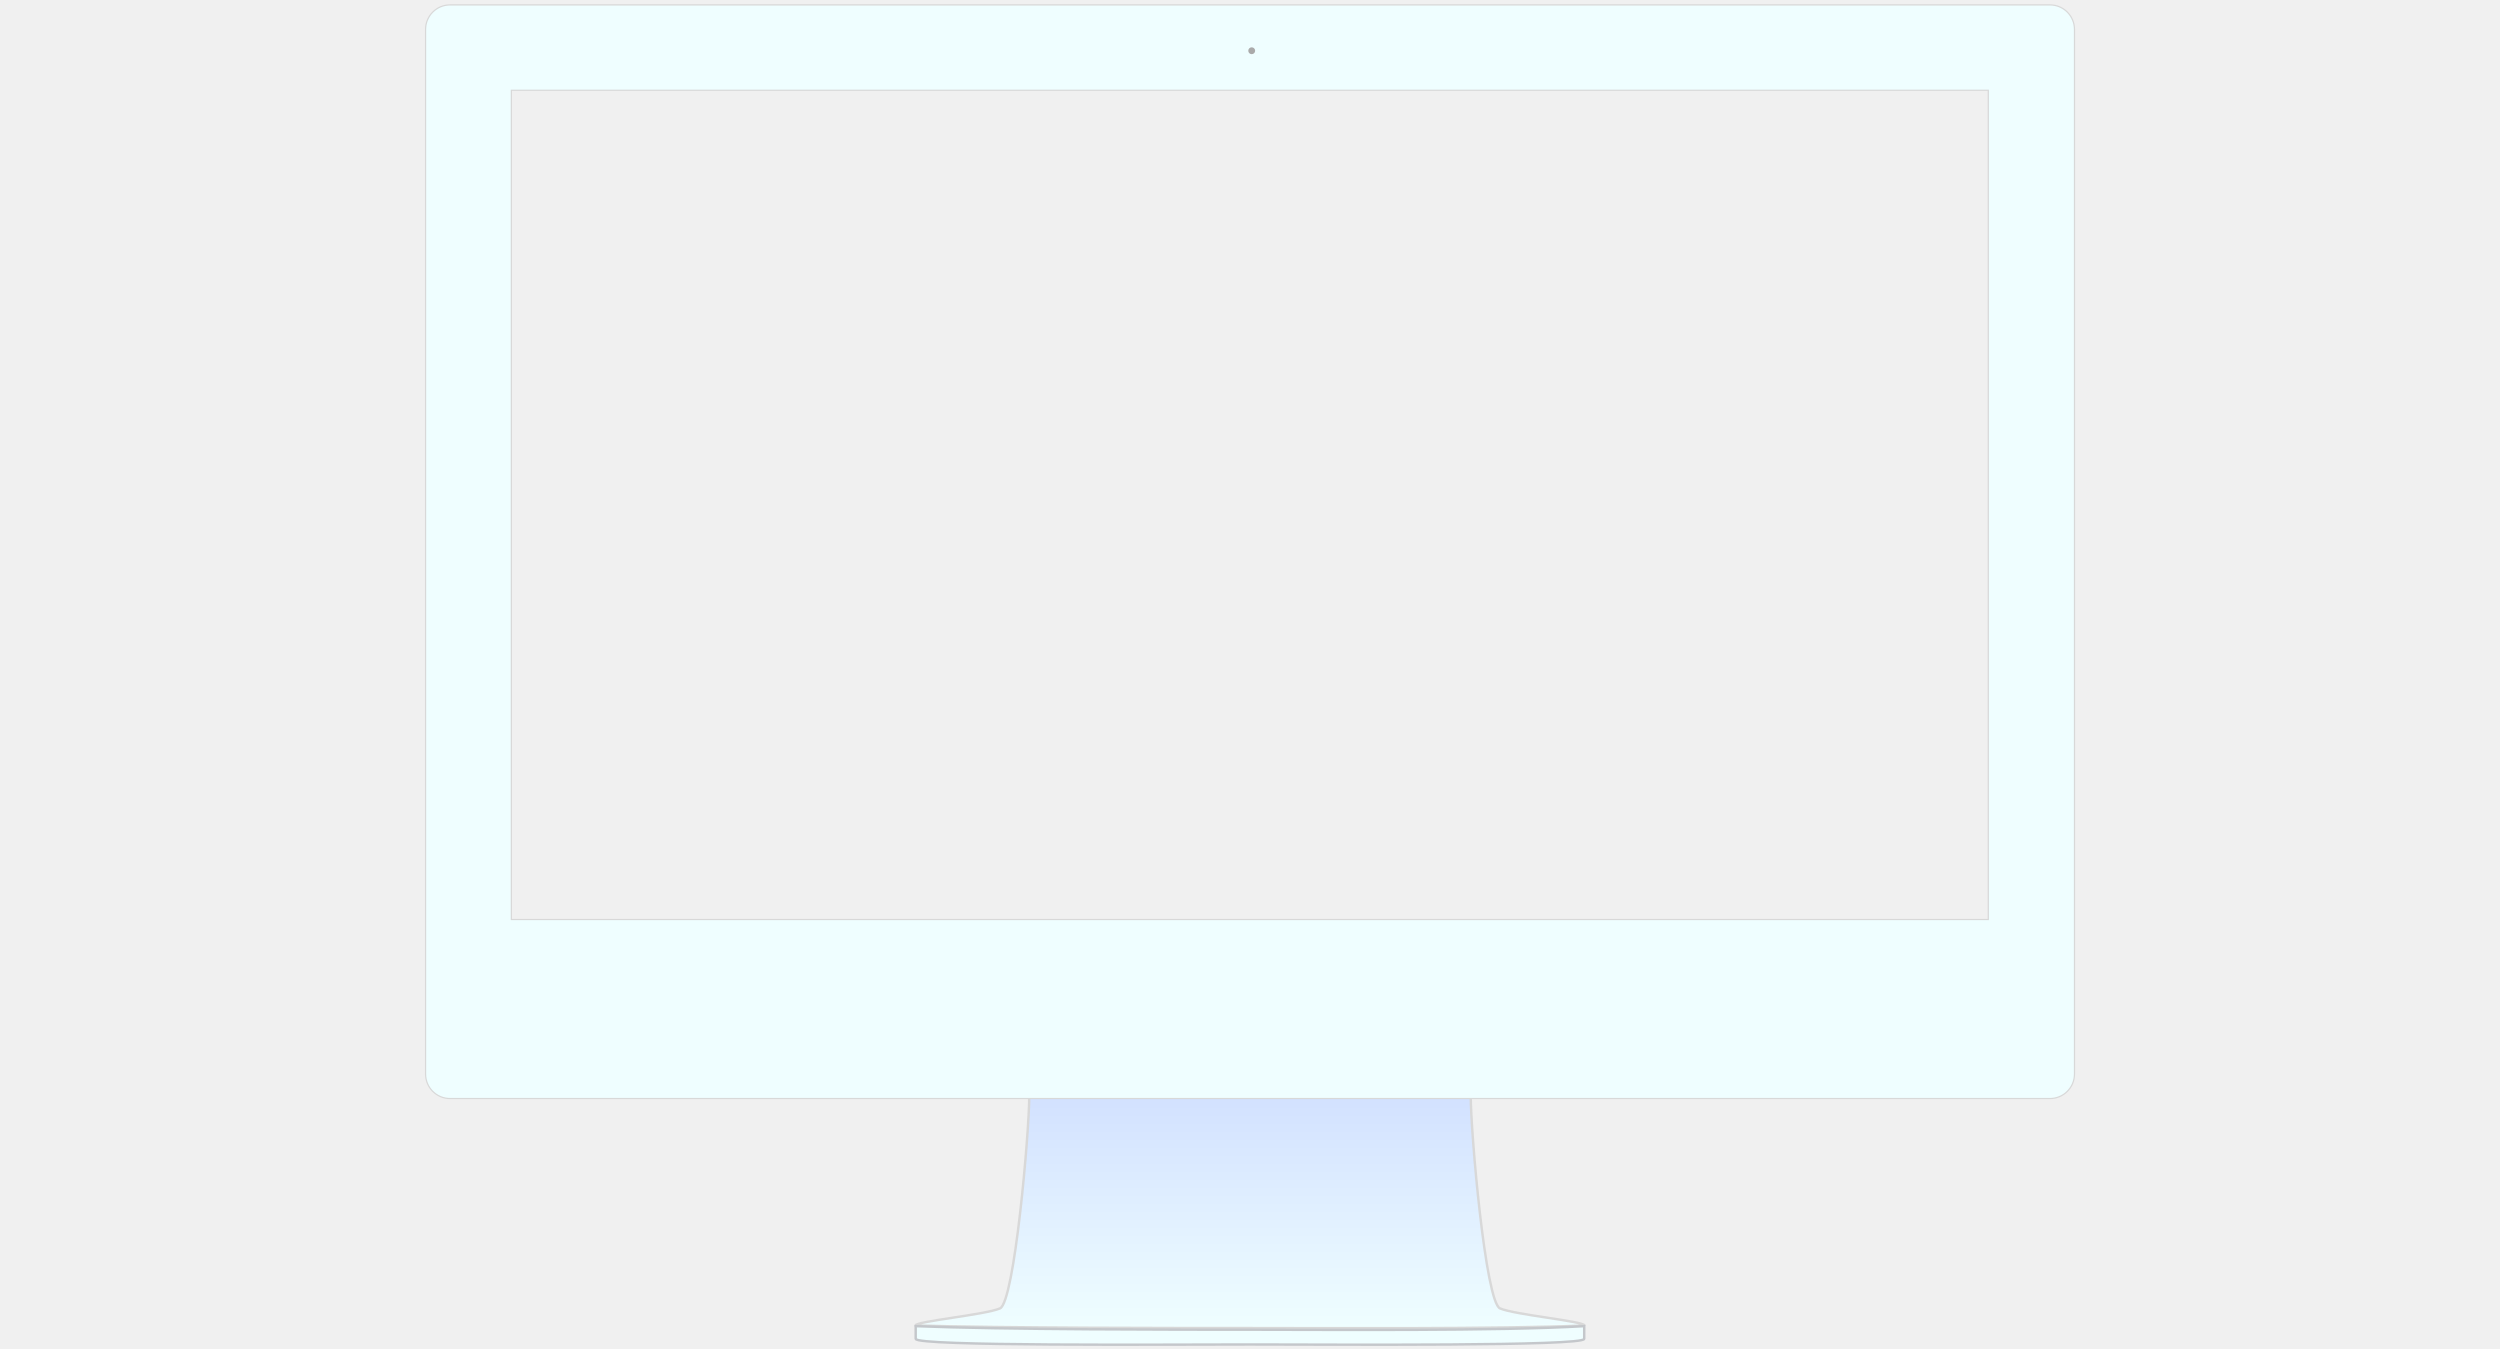
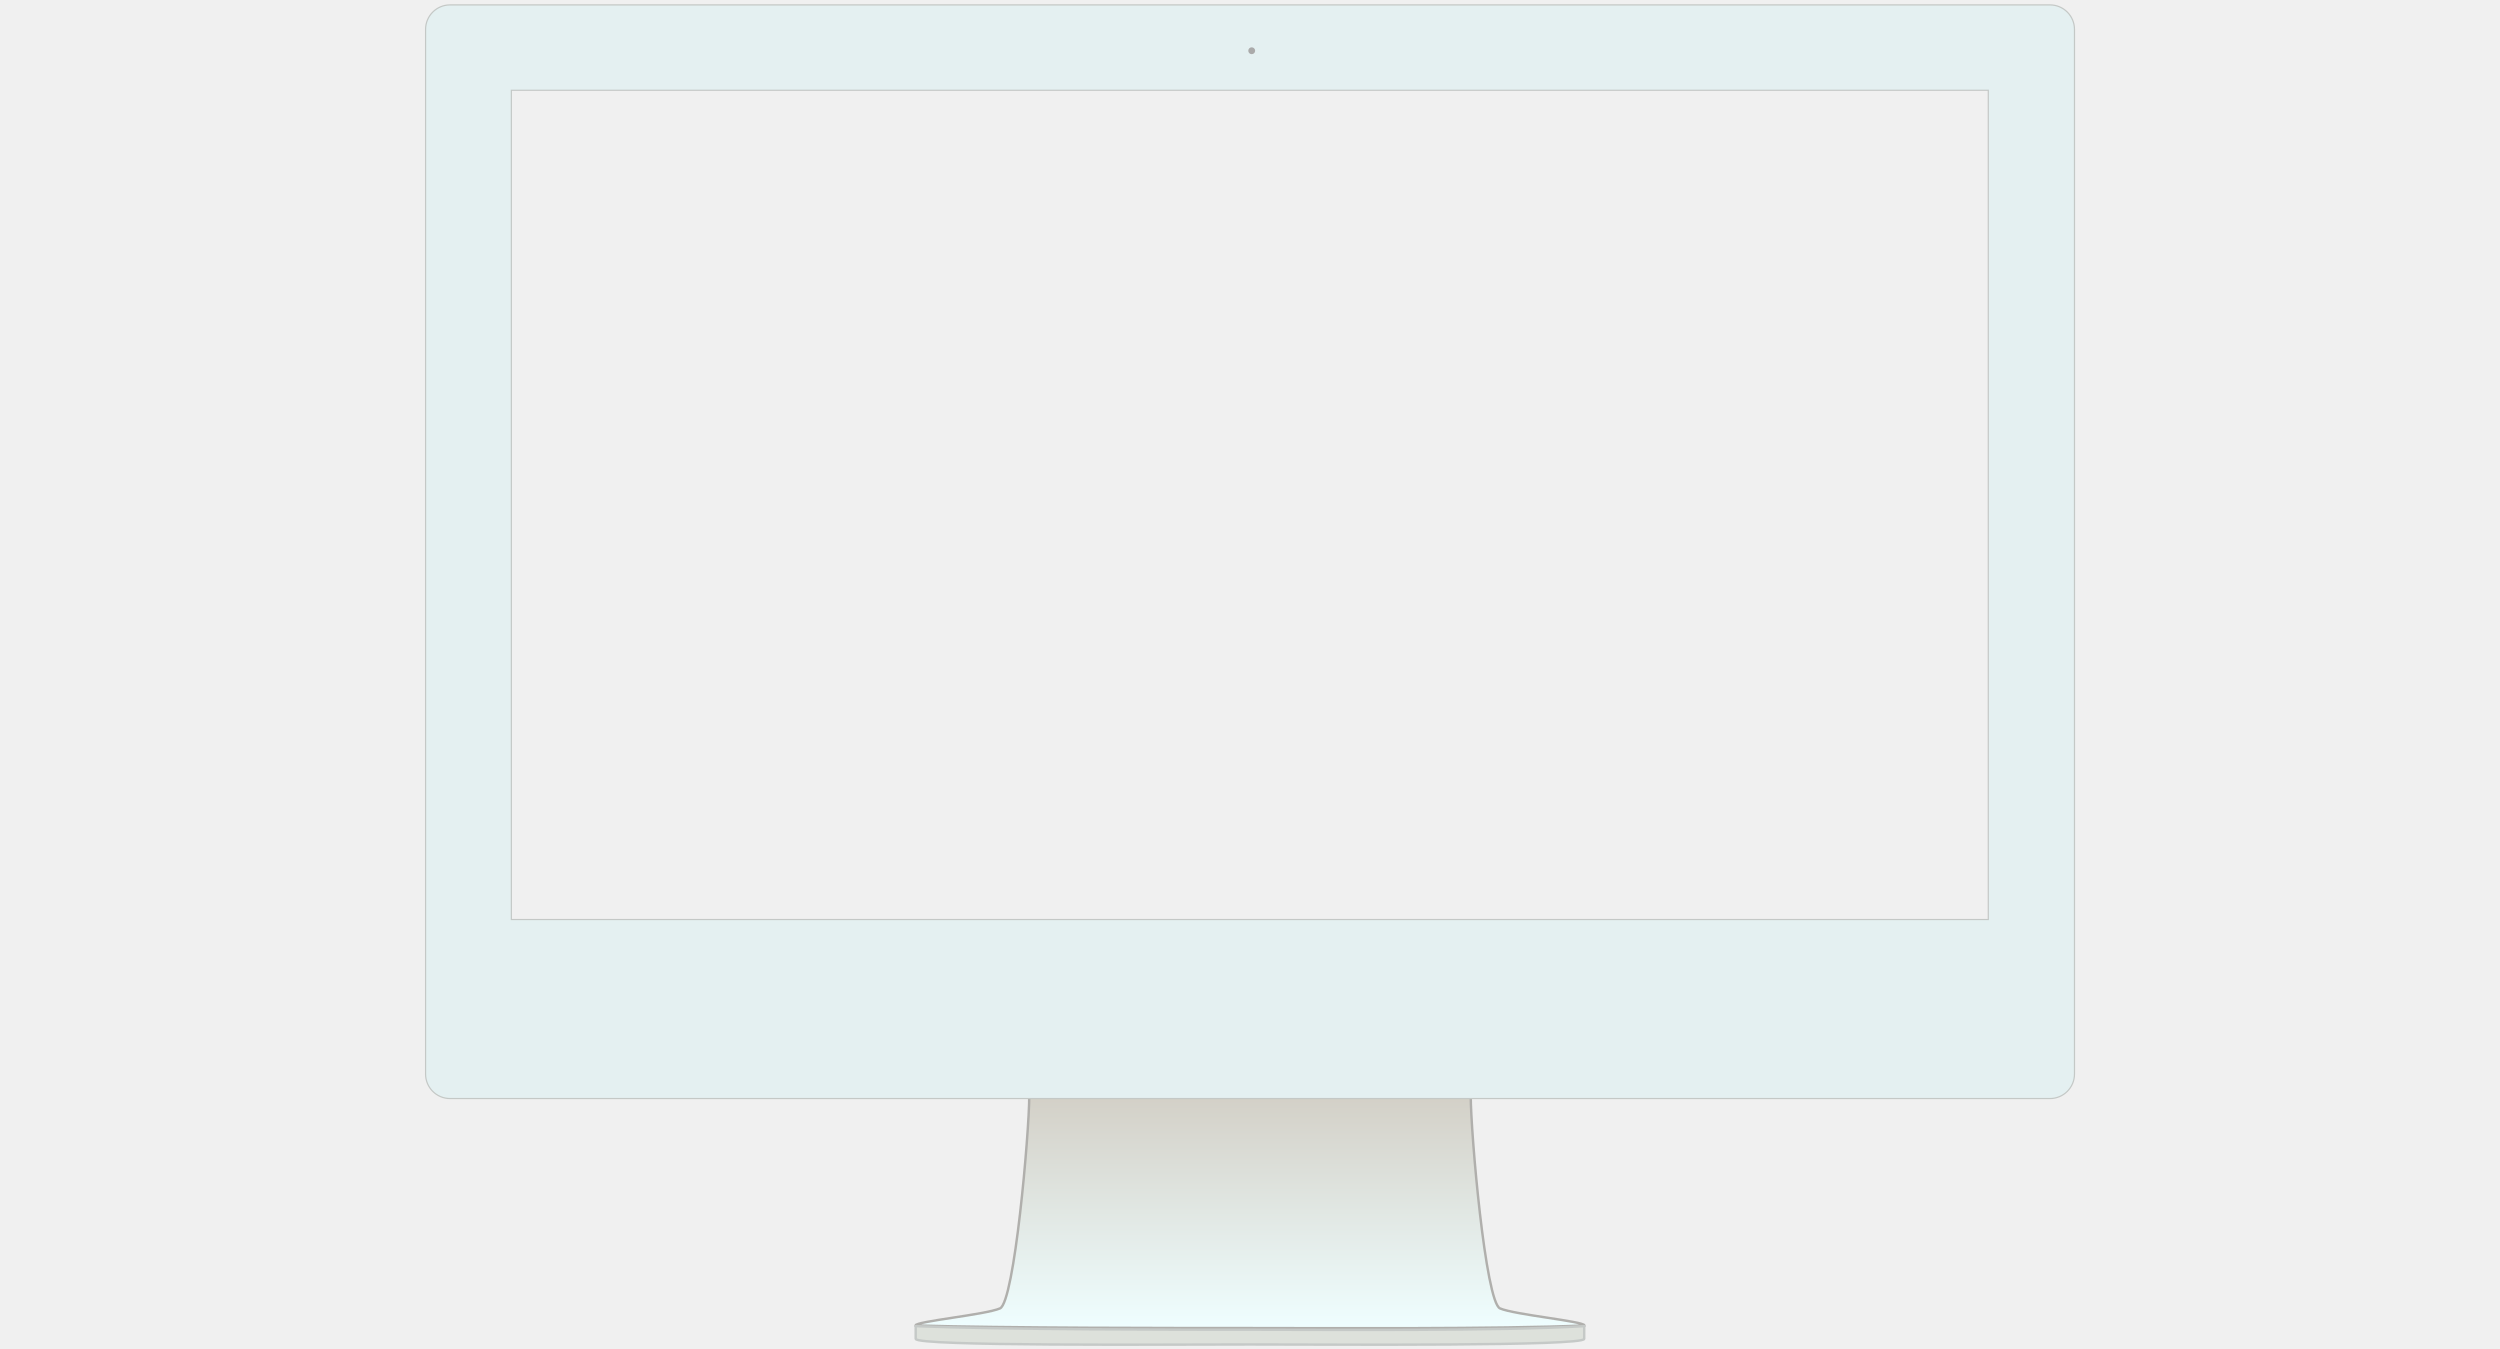
<svg xmlns="http://www.w3.org/2000/svg" xmlns:xlink="http://www.w3.org/1999/xlink" width="1020px" height="550px" viewBox="0 0 1020 550" version="1.1">
  <defs>
    <linearGradient x1="50%" y1="0%" x2="50%" y2="100%" id="linearGradient-1">
-       <stop stop-color="#D2E1FF" offset="0%" />
+       <stop stop-color="#D3D0C7" offset="0%" />
      <stop stop-color="#EFFEFF" offset="100%" />
    </linearGradient>
    <rect id="path-2" x="36" y="35" width="602" height="338" />
  </defs>
  <g id="Welcome" stroke="none" stroke-width="1" fill="none" fill-rule="evenodd">
    <g id="Artboard-7">
      <g id="flow" transform="translate(0, 2)">
        <g id="iMac" transform="translate(173, 0)">
          <g id="base" transform="translate(200.5154, 445.0497)">
-             <path d="M272.965,93.739 C272.965,92.076 244.385,89.355 238.488,86.784 C232.59,84.214 226.541,15.12 226.541,0 L46.425,0 C46.425,15.12 40.376,84.214 34.478,86.784 C28.58,89.355 0,92.076 0,93.739 C34.932,94.798 107.976,94.798 137.31,94.798 C166.643,94.798 238.654,95.251 272.965,93.739" id="Imported-Layers" stroke="#D8D8D8" fill="url(#linearGradient-1)" />
-             <path d="M0.087,99.208 C0.087,102.263 100.988,101.518 136.465,101.49 C171.941,101.518 272.842,102.263 272.842,99.208 L272.842,95.062 L272.842,94.023 C238.095,96.096 167.008,95.475 137.302,95.475 C107.596,95.475 35.461,95.475 0.087,94.023 L0.087,95.06 L0.087,99.208 Z" id="Imported-Layers" stroke="#C4C7CB" fill="#EFFEFF" />
+             <path d="M238.488,86.784 C232.59,84.214 226.541,15.12 226.541,0 L46.425,0 C46.425,15.12 40.376,84.214 34.478,86.784 C28.58,89.355 0,92.076 0,93.739 C34.932,94.798 107.976,94.798 137.31,94.798 C166.643,94.798 238.654,95.251 272.965,93.739 C272.965,92.076 244.385,89.355 238.488,86.784 Z" id="Imported-Layers" stroke="#B0AFAC" fill="url(#linearGradient-1)" />
+             <path d="M0.087,99.208 C0.087,102.263 100.988,101.518 136.465,101.49 C171.941,101.518 272.842,102.263 272.842,99.208 L272.842,95.062 L272.842,94.023 C238.095,96.096 167.008,95.475 137.302,95.475 C107.596,95.475 35.461,95.475 0.087,94.023 L0.087,95.06 L0.087,99.208 Z" id="Imported-Layers" stroke="#C5C9C7" fill="#DDE1DB" />
          </g>
          <g id="screen">
-             <path d="M0.635,9.998 C0.635,4.476 5.109,0 10.634,0 L663.389,0 C668.911,0 673.388,4.471 673.388,9.998 L673.388,436.21 C673.388,441.732 668.914,446.209 663.389,446.209 L10.634,446.209 C5.112,446.209 0.635,441.738 0.635,436.21 L0.635,9.998 Z M35.635,34.83 L638.22,34.83 L638.22,373.17 L35.635,373.17 L35.635,34.83 Z" id="Rectangle-93" stroke="#D8D8D8" stroke-width="0.5" fill="#EFFEFF" />
+             <path d="M0.635,9.998 C0.635,4.476 5.109,0 10.634,0 L663.389,0 C668.911,0 673.388,4.471 673.388,9.998 L673.388,436.21 C673.388,441.732 668.914,446.209 663.389,446.209 L10.634,446.209 C5.112,446.209 0.635,441.738 0.635,436.21 L0.635,9.998 Z M35.635,34.83 L638.22,34.83 L638.22,373.17 L35.635,373.17 L35.635,34.83 Z" id="Rectangle-93" stroke="#C4C8C6" stroke-width="0.5" fill="#E4F0F1" />
            <mask id="mask-3" fill="white">
              <use xlink:href="#path-2" />
            </mask>
            <use id="Mask" xlink:href="#path-2" />
          </g>
          <path d="M337.698,20.106 C338.472,20.106 339.099,19.478 339.099,18.703 C339.099,17.928 338.472,17.3 337.698,17.3 C336.924,17.3 336.297,17.928 336.297,18.703 C336.297,19.478 336.924,20.106 337.698,20.106 Z" id="Oval-6" fill="#AAAAAA" />
        </g>
      </g>
    </g>
  </g>
</svg>
